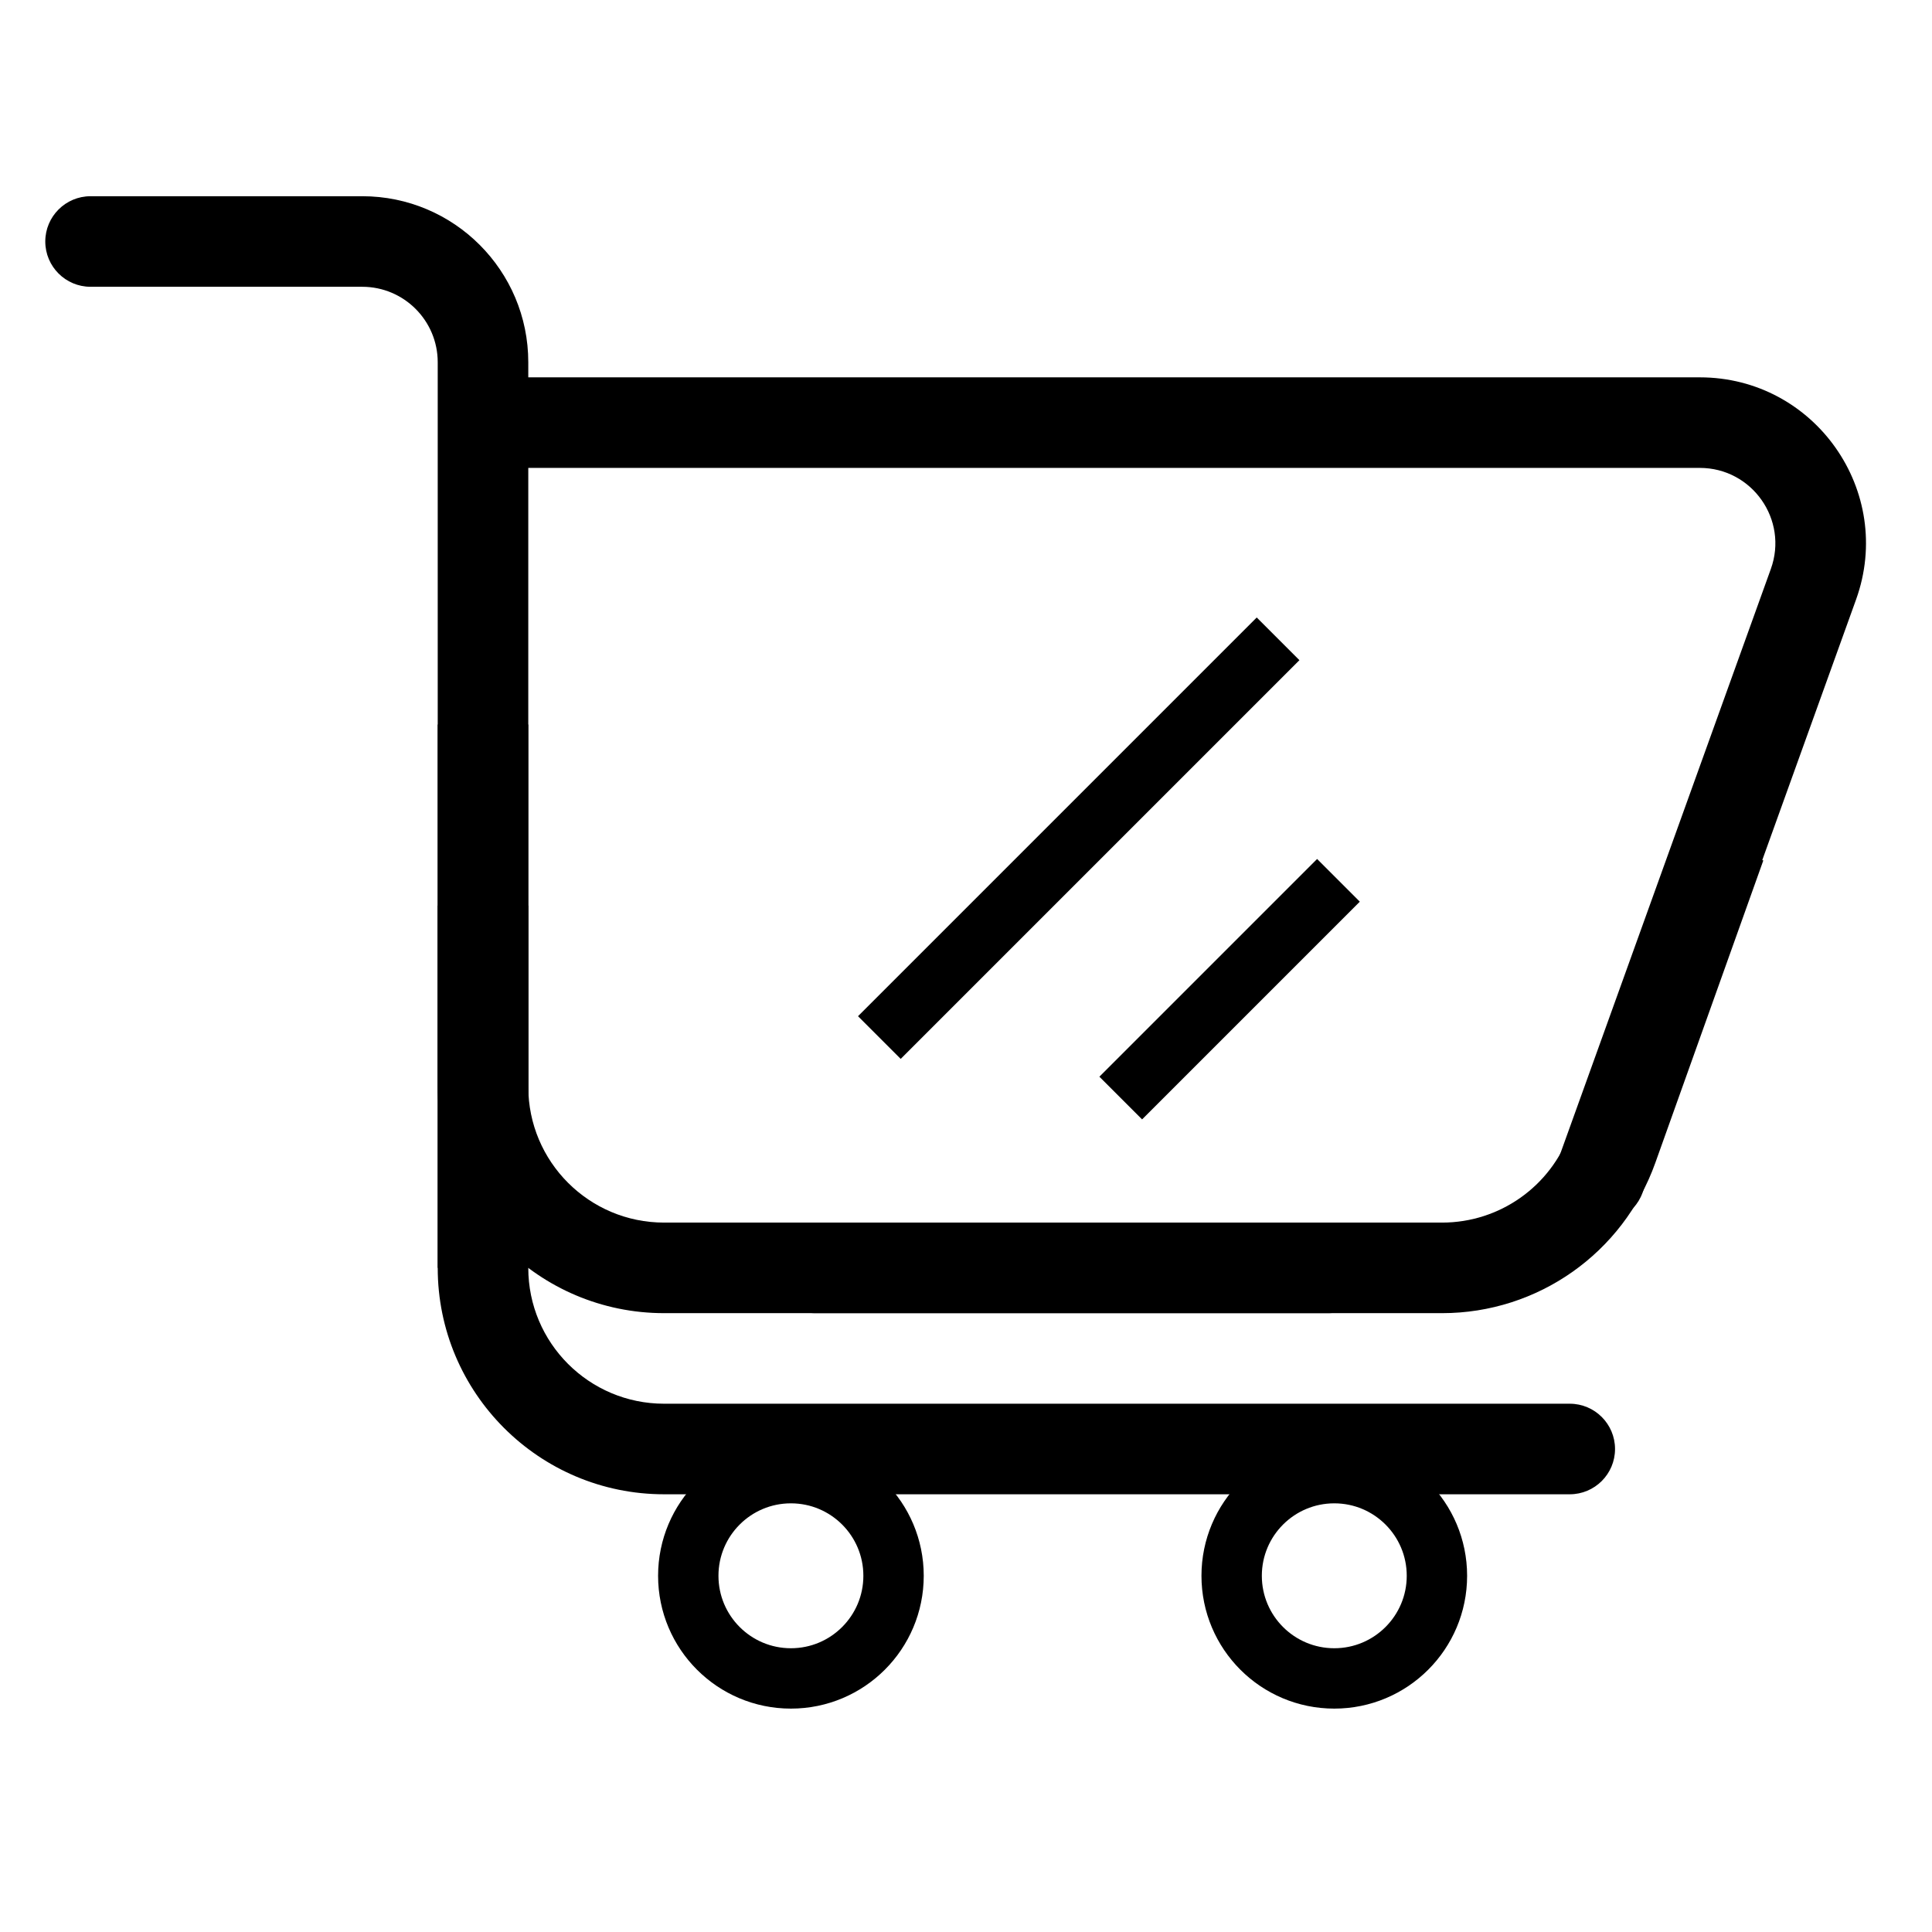
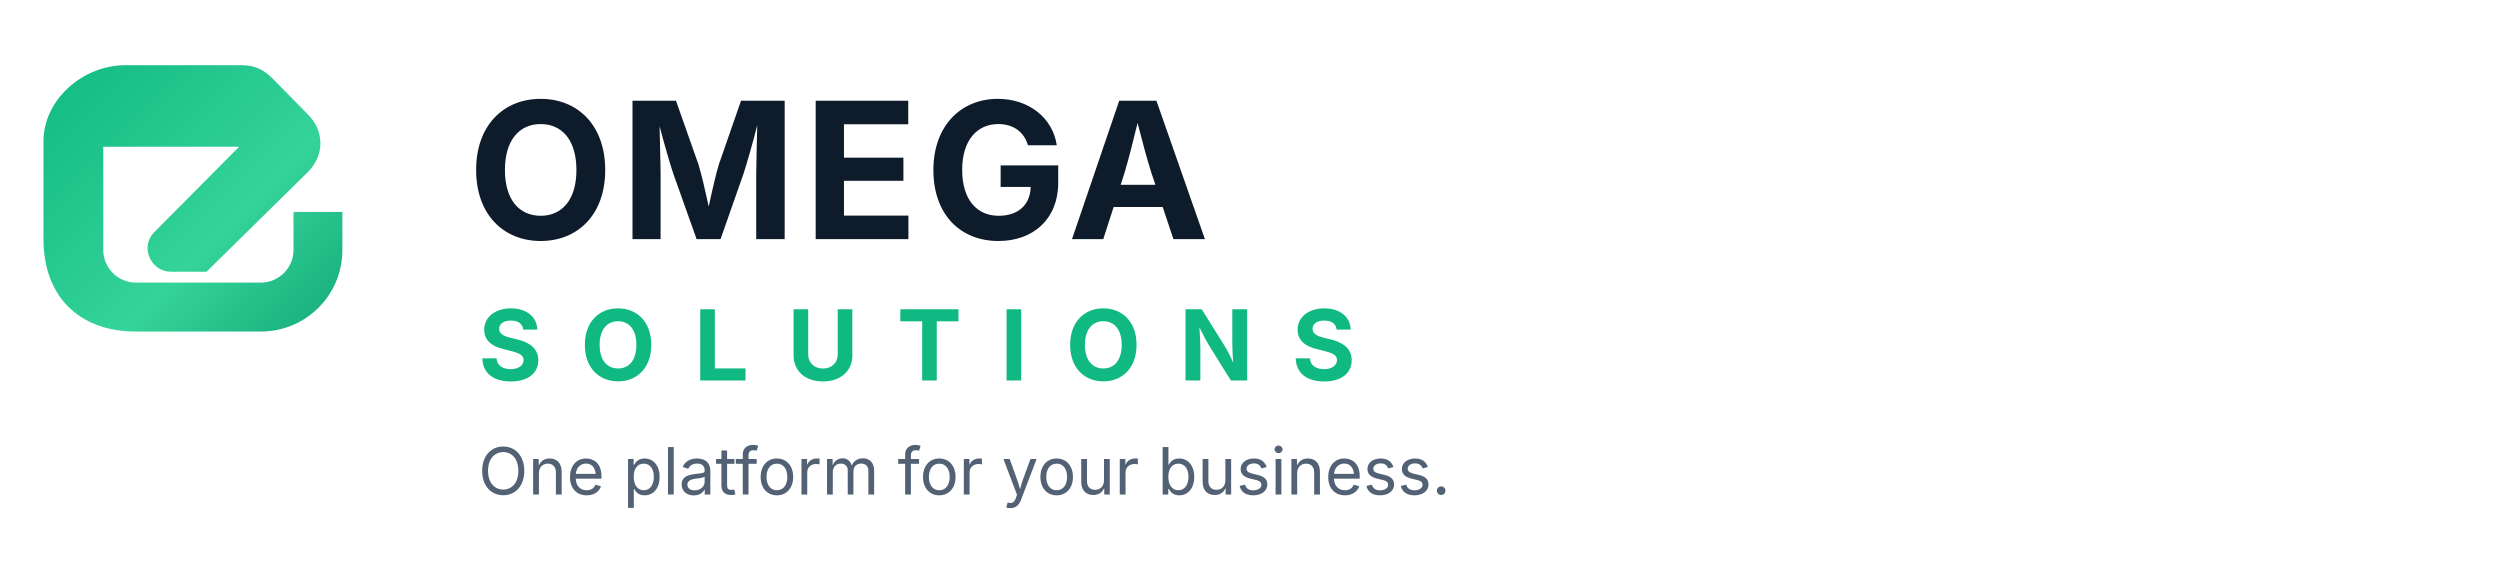
- <svg xmlns="http://www.w3.org/2000/svg" width="32" height="32" viewBox="0 0 32 32" fill="none" className="size-7">
-   <path d="M26 24.75C26.414 24.75 26.75 24.414 26.75 24C26.75 23.586 26.414 23.25 26 23.25V24.75ZM26 23.25H11V24.75H26V23.25ZM8.75 21V15H7.25V21H8.75ZM11 23.25C9.757 23.25 8.75 22.243 8.75 21H7.25C7.25 23.071 8.929 24.75 11 24.75V23.25Z" fill="currentColor" />
-   <path d="M1.5 3.25C1.086 3.25 0.75 3.586 0.75 4C0.75 4.414 1.086 4.75 1.5 4.75V3.25ZM1.5 4.75H6V3.25H1.5V4.75ZM7.25 6V21H8.75V6H7.25ZM6 4.75C6.69 4.75 7.25 5.31 7.25 6H8.75C8.75 4.481 7.519 3.25 6 3.25V4.75Z" fill="currentColor" />
-   <path d="M22 21.75C22.414 21.75 22.75 21.414 22.75 21C22.75 20.586 22.414 20.25 22 20.25V21.75ZM22 20.25H11V21.75H22V20.25ZM8.75 18V12H7.25V18H8.75ZM11 20.25C9.757 20.25 8.75 19.243 8.75 18H7.25C7.25 20.071 8.929 21.75 11 21.75V20.25Z" fill="currentColor" />
-   <path d="M27.206 19.754C27.065 20.144 26.636 20.346 26.246 20.206C25.856 20.065 25.654 19.636 25.794 19.246L27.206 19.754ZM30.036 9.677L29.331 9.423L29.331 9.423L30.036 9.677ZM25.794 19.246L29.331 9.423L30.742 9.931L27.206 19.754L25.794 19.246ZM28.154 7.75L8 7.75V6.25L28.154 6.25V7.75ZM29.331 9.423C29.624 8.609 29.02 7.75 28.154 7.75V6.25C30.059 6.25 31.387 8.139 30.742 9.931L29.331 9.423Z" fill="currentColor" />
-   <path d="M13.5 21.75C13.086 21.75 12.75 21.414 12.75 21C12.75 20.586 13.086 20.25 13.5 20.25V21.75ZM26.711 19.009L27.417 19.261L27.417 19.261L26.711 19.009ZM13.5 20.25H23.886V21.75H13.5V20.25ZM26.005 18.757L27.794 13.748L29.206 14.252L27.417 19.261L26.005 18.757ZM23.886 20.25C24.837 20.25 25.685 19.652 26.005 18.757L27.417 19.261C26.884 20.754 25.471 21.75 23.886 21.75V20.25Z" fill="currentColor" />
-   <path d="M21.169 10.581L14.565 17.185" stroke="currentColor" />
-   <path d="M22.169 14.581L18.563 18.187" stroke="currentColor" />
-   <circle cx="13.1" cy="26.1" r="1.7" stroke="currentColor" />
-   <circle cx="22.1" cy="26.1" r="1.7" stroke="currentColor" />
+ <svg xmlns="http://www.w3.org/2000/svg" viewBox="0 0 460 104" role="img" aria-labelledby="title">
+   <defs>
+     <linearGradient id="omegaGreen" x1="5" y1="5" x2="68" y2="68" gradientUnits="userSpaceOnUse">
+       <stop stop-color="#10B981" />
+       <stop offset=".52" stop-color="#34D399" />
+       <stop offset="1" stop-color="#059669" />
+     </linearGradient>
+   </defs>
+   <g transform="translate(4 4)">
+     <path d="M19 8H40.5c2.5 0 4.2.9 6 2.8l6.2 6.3c3 3 3 7.5 0 10.5L34 46H27.5c-3.8 0-5.8-4.6-3.1-7.3L40 23H15v19c0 3.3 2.7 6 6 6h23c3.3 0 6-2.7 6-6v-7h9v7c0 8.3-6.7 15-15 15H21C10.5 57 4 50.5 4 40V22C4 14.3 11.3 8 19 8Z" fill="url(#omegaGreen)" />
+   </g>
+   <text x="86" y="44" font-family="Inter,Arial,sans-serif" font-size="35" font-weight="750" letter-spacing="1.1" fill="#0D1B2A">OMEGA</text>
+   <text x="88" y="70" font-family="Inter,Arial,sans-serif" font-size="18" font-weight="700" letter-spacing="7" fill="#10B981">SOLUTIONS</text>
+   <text x="88" y="91" font-family="Inter,Arial,sans-serif" font-size="12" font-weight="400" fill="#526173">One platform for your business.</text>
</svg>
